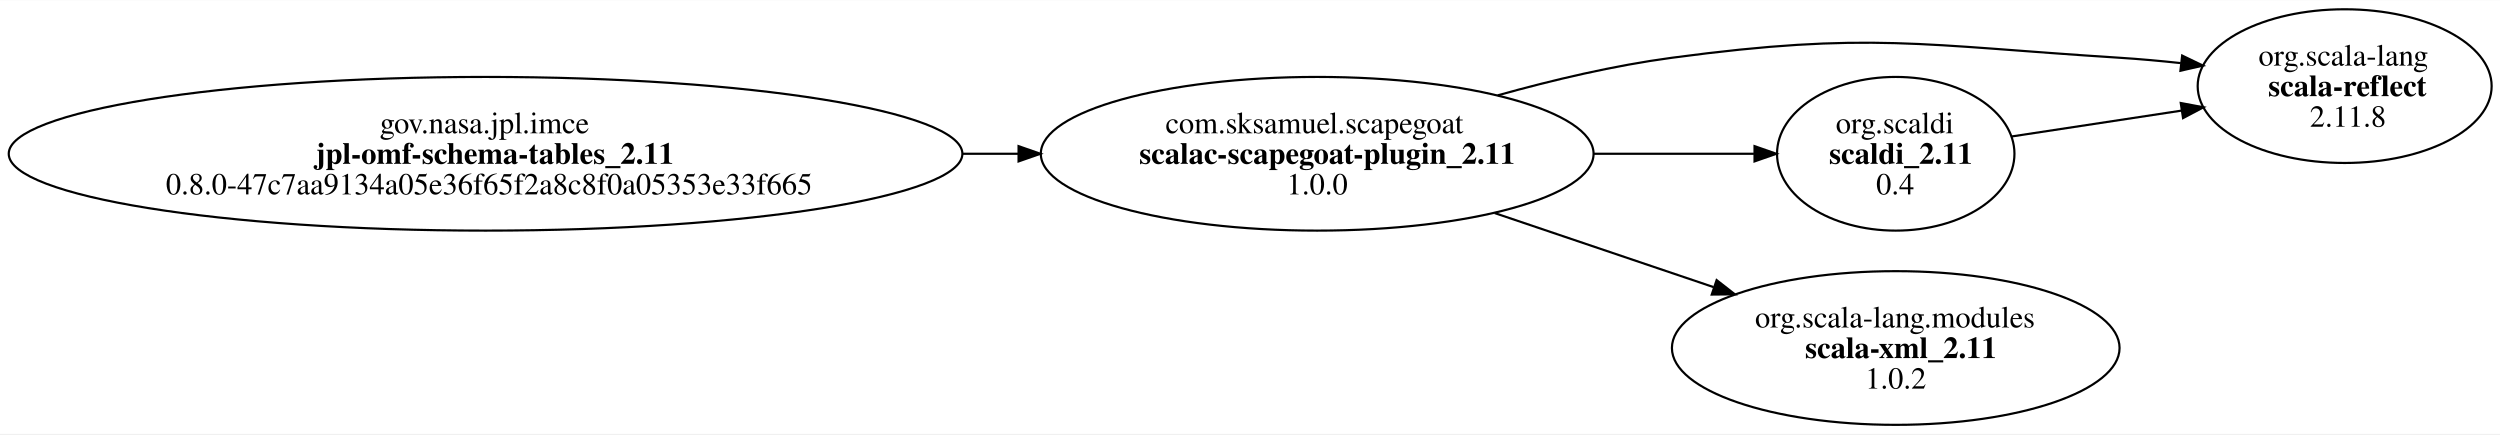
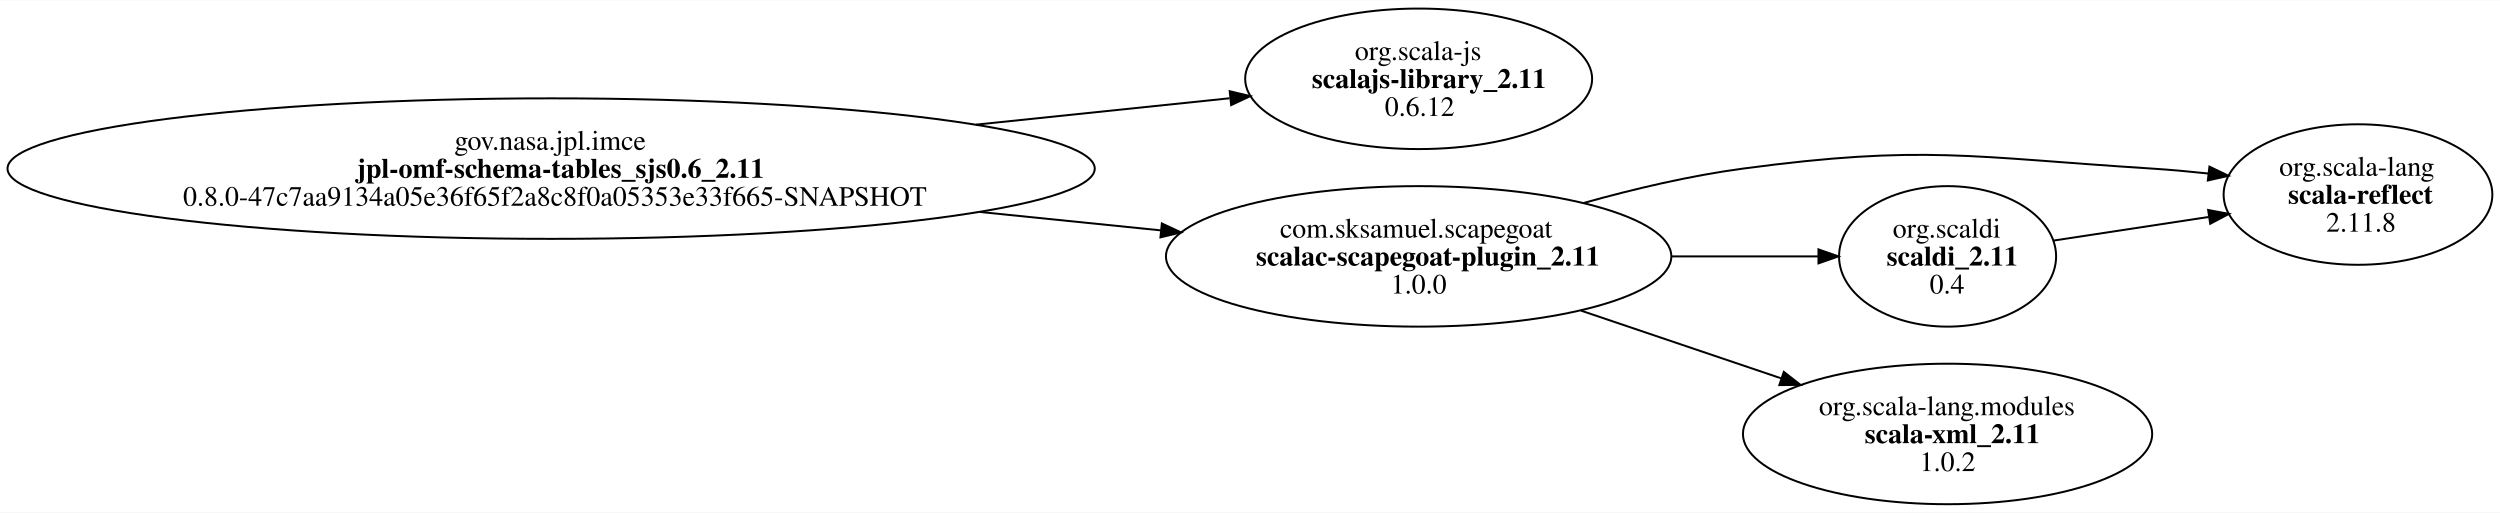
- <svg xmlns="http://www.w3.org/2000/svg" width="1146pt" height="199pt" viewBox="0.00 0.00 1145.55 198.71">
-   <g id="graph0" class="graph" transform="scale(1 1) rotate(0) translate(4 194.711)">
-     <polygon fill="white" stroke="none" points="-4,4 -4,-194.711 1141.55,-194.711 1141.55,4 -4,4" />
+ <svg xmlns="http://www.w3.org/2000/svg" width="1253pt" height="257pt" viewBox="0.00 0.00 1253.03 256.71">
+   <g id="graph0" class="graph" transform="scale(1 1) rotate(0) translate(4 252.711)">
+     <polygon fill="white" stroke="none" points="-4,4 -4,-252.711 1249.03,-252.711 1249.03,4 -4,4" />
    <g id="node1" class="node">
-       <ellipse fill="none" stroke="black" cx="218.496" cy="-124.355" rx="218.492" ry="35.211" />
-       <text text-anchor="start" x="169.996" y="-133.755" font-family="Times,serif" font-size="14.00">gov.nasa.jpl.imce</text>
-       <text text-anchor="start" x="140.496" y="-119.755" font-family="Times,serif" font-weight="bold" font-size="14.00">jpl-omf-schema-tables_2.11</text>
-       <text text-anchor="start" x="71.996" y="-105.755" font-family="Times,serif" font-size="14.00">0.8.0-47c7aa9134a05e36f65f2a8c8f0a05353e33f665</text>
+       <ellipse fill="none" stroke="black" cx="272.236" cy="-168.355" rx="272.472" ry="35.211" />
+       <text text-anchor="start" x="223.736" y="-177.755" font-family="Times,serif" font-size="14.00">gov.nasa.jpl.imce</text>
+       <text text-anchor="start" x="174.736" y="-163.755" font-family="Times,serif" font-weight="bold" font-size="14.00">jpl-omf-schema-tables_sjs0.6_2.11</text>
+       <text text-anchor="start" x="87.736" y="-149.755" font-family="Times,serif" font-size="14.00">0.8.0-47c7aa9134a05e36f65f2a8c8f0a05353e33f665-SNAPSHOT</text>
+     </g>
+     <g id="node2" class="node">
+       <ellipse fill="none" stroke="black" cx="707.044" cy="-213.355" rx="86.948" ry="35.211" />
+       <text text-anchor="start" x="675.044" y="-222.755" font-family="Times,serif" font-size="14.00">org.scala-js</text>
+       <text text-anchor="start" x="653.544" y="-208.755" font-family="Times,serif" font-weight="bold" font-size="14.00">scalajs-library_2.11</text>
+       <text text-anchor="start" x="690.044" y="-194.755" font-family="Times,serif" font-size="14.00">0.6.12</text>
+     </g>
+     <g id="edge1" class="edge">
+       <path fill="none" stroke="black" d="M485.203,-190.394C529.839,-195.035 574.728,-199.702 612.268,-203.605" />
+       <polygon fill="black" stroke="black" points="612.346,-207.132 622.655,-204.685 613.07,-200.17 612.346,-207.132" />
+     </g>
+     <g id="node4" class="node">
+       <ellipse fill="none" stroke="black" cx="707.044" cy="-124.355" rx="126.644" ry="35.211" />
+       <text text-anchor="start" x="637.544" y="-133.755" font-family="Times,serif" font-size="14.00">com.sksamuel.scapegoat</text>
+       <text text-anchor="start" x="625.544" y="-119.755" font-family="Times,serif" font-weight="bold" font-size="14.00">scalac-scapegoat-plugin_2.11</text>
+       <text text-anchor="start" x="693.044" y="-105.755" font-family="Times,serif" font-size="14.00">1.0.0</text>
+     </g>
+     <g id="edge4" class="edge">
+       <path fill="none" stroke="black" d="M487.104,-146.613C518.157,-143.456 549.28,-140.292 577.914,-137.381" />
+       <polygon fill="black" stroke="black" points="578.339,-140.856 587.934,-136.363 577.631,-133.892 578.339,-140.856" />
    </g>
    <g id="node3" class="node">
-       <ellipse fill="none" stroke="black" cx="599.564" cy="-124.355" rx="126.644" ry="35.211" />
-       <text text-anchor="start" x="530.064" y="-133.755" font-family="Times,serif" font-size="14.00">com.sksamuel.scapegoat</text>
-       <text text-anchor="start" x="518.064" y="-119.755" font-family="Times,serif" font-weight="bold" font-size="14.00">scalac-scapegoat-plugin_2.11</text>
-       <text text-anchor="start" x="585.564" y="-105.755" font-family="Times,serif" font-size="14.00">1.0.0</text>
+       <ellipse fill="none" stroke="black" cx="1177.85" cy="-155.355" rx="67.351" ry="35.211" />
+       <text text-anchor="start" x="1138.35" y="-164.755" font-family="Times,serif" font-size="14.00">org.scala-lang</text>
+       <text text-anchor="start" x="1142.85" y="-150.755" font-family="Times,serif" font-weight="bold" font-size="14.00">scala-reflect</text>
+       <text text-anchor="start" x="1161.85" y="-136.755" font-family="Times,serif" font-size="14.00">2.11.8</text>
    </g>
    <g id="edge3" class="edge">
-       <path fill="none" stroke="black" d="M437.255,-124.355C445.819,-124.355 454.303,-124.355 462.637,-124.355" />
-       <polygon fill="black" stroke="black" points="462.724,-127.855 472.724,-124.355 462.724,-120.855 462.724,-127.855" />
+       <path fill="none" stroke="black" d="M789.788,-151.143C815.091,-158.203 843.25,-164.829 869.616,-168.355 959.951,-180.435 983.722,-174.118 1074.68,-168.355 1083.79,-167.778 1093.32,-166.914 1102.76,-165.901" />
+       <polygon fill="black" stroke="black" points="1103.39,-169.353 1112.93,-164.75 1102.6,-162.397 1103.39,-169.353" />
    </g>
-     <g id="node2" class="node">
-       <ellipse fill="none" stroke="black" cx="1070.37" cy="-155.355" rx="67.351" ry="35.211" />
-       <text text-anchor="start" x="1030.87" y="-164.755" font-family="Times,serif" font-size="14.00">org.scala-lang</text>
-       <text text-anchor="start" x="1035.37" y="-150.755" font-family="Times,serif" font-weight="bold" font-size="14.00">scala-reflect</text>
-       <text text-anchor="start" x="1054.37" y="-136.755" font-family="Times,serif" font-size="14.00">2.11.8</text>
+     <g id="node5" class="node">
+       <ellipse fill="none" stroke="black" cx="972.147" cy="-124.355" rx="54.395" ry="35.211" />
+       <text text-anchor="start" x="944.647" y="-133.755" font-family="Times,serif" font-size="14.00">org.scaldi</text>
+       <text text-anchor="start" x="941.647" y="-119.755" font-family="Times,serif" font-weight="bold" font-size="14.00">scaldi_2.11</text>
+       <text text-anchor="start" x="963.147" y="-105.755" font-family="Times,serif" font-size="14.00">0.4</text>
+     </g>
+     <g id="edge5" class="edge">
+       <path fill="none" stroke="black" d="M833.816,-124.355C859.251,-124.355 884.973,-124.355 907.172,-124.355" />
+       <polygon fill="black" stroke="black" points="907.439,-127.855 917.439,-124.355 907.439,-120.855 907.439,-127.855" />
+     </g>
+     <g id="node6" class="node">
+       <ellipse fill="none" stroke="black" cx="972.147" cy="-35.355" rx="102.561" ry="35.211" />
+       <text text-anchor="start" x="907.647" y="-44.755" font-family="Times,serif" font-size="14.00">org.scala-lang.modules</text>
+       <text text-anchor="start" x="930.647" y="-30.755" font-family="Times,serif" font-weight="bold" font-size="14.00">scala-xml_2.11</text>
+       <text text-anchor="start" x="958.147" y="-16.755" font-family="Times,serif" font-size="14.00">1.0.2</text>
+     </g>
+     <g id="edge6" class="edge">
+       <path fill="none" stroke="black" d="M788.413,-97.169C820.186,-86.421 856.679,-74.077 888.657,-63.259" />
+       <polygon fill="black" stroke="black" points="890.075,-66.475 898.426,-59.955 887.831,-59.844 890.075,-66.475" />
    </g>
    <g id="edge2" class="edge">
-       <path fill="none" stroke="black" d="M682.308,-151.143C707.61,-158.203 735.77,-164.829 762.136,-168.355 852.47,-180.435 876.241,-174.118 967.197,-168.355 976.306,-167.778 985.843,-166.914 995.277,-165.901" />
-       <polygon fill="black" stroke="black" points="995.906,-169.353 1005.45,-164.75 995.118,-162.397 995.906,-169.353" />
-     </g>
-     <g id="node4" class="node">
-       <ellipse fill="none" stroke="black" cx="864.667" cy="-124.355" rx="54.395" ry="35.211" />
-       <text text-anchor="start" x="837.167" y="-133.755" font-family="Times,serif" font-size="14.00">org.scaldi</text>
-       <text text-anchor="start" x="834.167" y="-119.755" font-family="Times,serif" font-weight="bold" font-size="14.00">scaldi_2.11</text>
-       <text text-anchor="start" x="855.667" y="-105.755" font-family="Times,serif" font-size="14.00">0.4</text>
-     </g>
-     <g id="edge4" class="edge">
-       <path fill="none" stroke="black" d="M726.336,-124.355C751.77,-124.355 777.493,-124.355 799.692,-124.355" />
-       <polygon fill="black" stroke="black" points="799.959,-127.855 809.959,-124.355 799.959,-120.855 799.959,-127.855" />
-     </g>
-     <g id="node5" class="node">
-       <ellipse fill="none" stroke="black" cx="864.667" cy="-35.355" rx="102.561" ry="35.211" />
-       <text text-anchor="start" x="800.167" y="-44.755" font-family="Times,serif" font-size="14.00">org.scala-lang.modules</text>
-       <text text-anchor="start" x="823.167" y="-30.755" font-family="Times,serif" font-weight="bold" font-size="14.00">scala-xml_2.11</text>
-       <text text-anchor="start" x="850.667" y="-16.755" font-family="Times,serif" font-size="14.00">1.0.2</text>
-     </g>
-     <g id="edge5" class="edge">
-       <path fill="none" stroke="black" d="M680.933,-97.169C712.706,-86.421 749.199,-74.077 781.176,-63.259" />
-       <polygon fill="black" stroke="black" points="782.594,-66.475 790.945,-59.955 780.351,-59.844 782.594,-66.475" />
-     </g>
-     <g id="edge1" class="edge">
-       <path fill="none" stroke="black" d="M917.861,-132.298C941.485,-135.893 969.826,-140.206 995.574,-144.125" />
-       <polygon fill="black" stroke="black" points="995.26,-147.617 1005.67,-145.662 996.314,-140.697 995.26,-147.617" />
+       <path fill="none" stroke="black" d="M1025.34,-132.298C1048.96,-135.893 1077.31,-140.206 1103.05,-144.125" />
+       <polygon fill="black" stroke="black" points="1102.74,-147.617 1113.15,-145.662 1103.79,-140.697 1102.74,-147.617" />
    </g>
  </g>
</svg>
